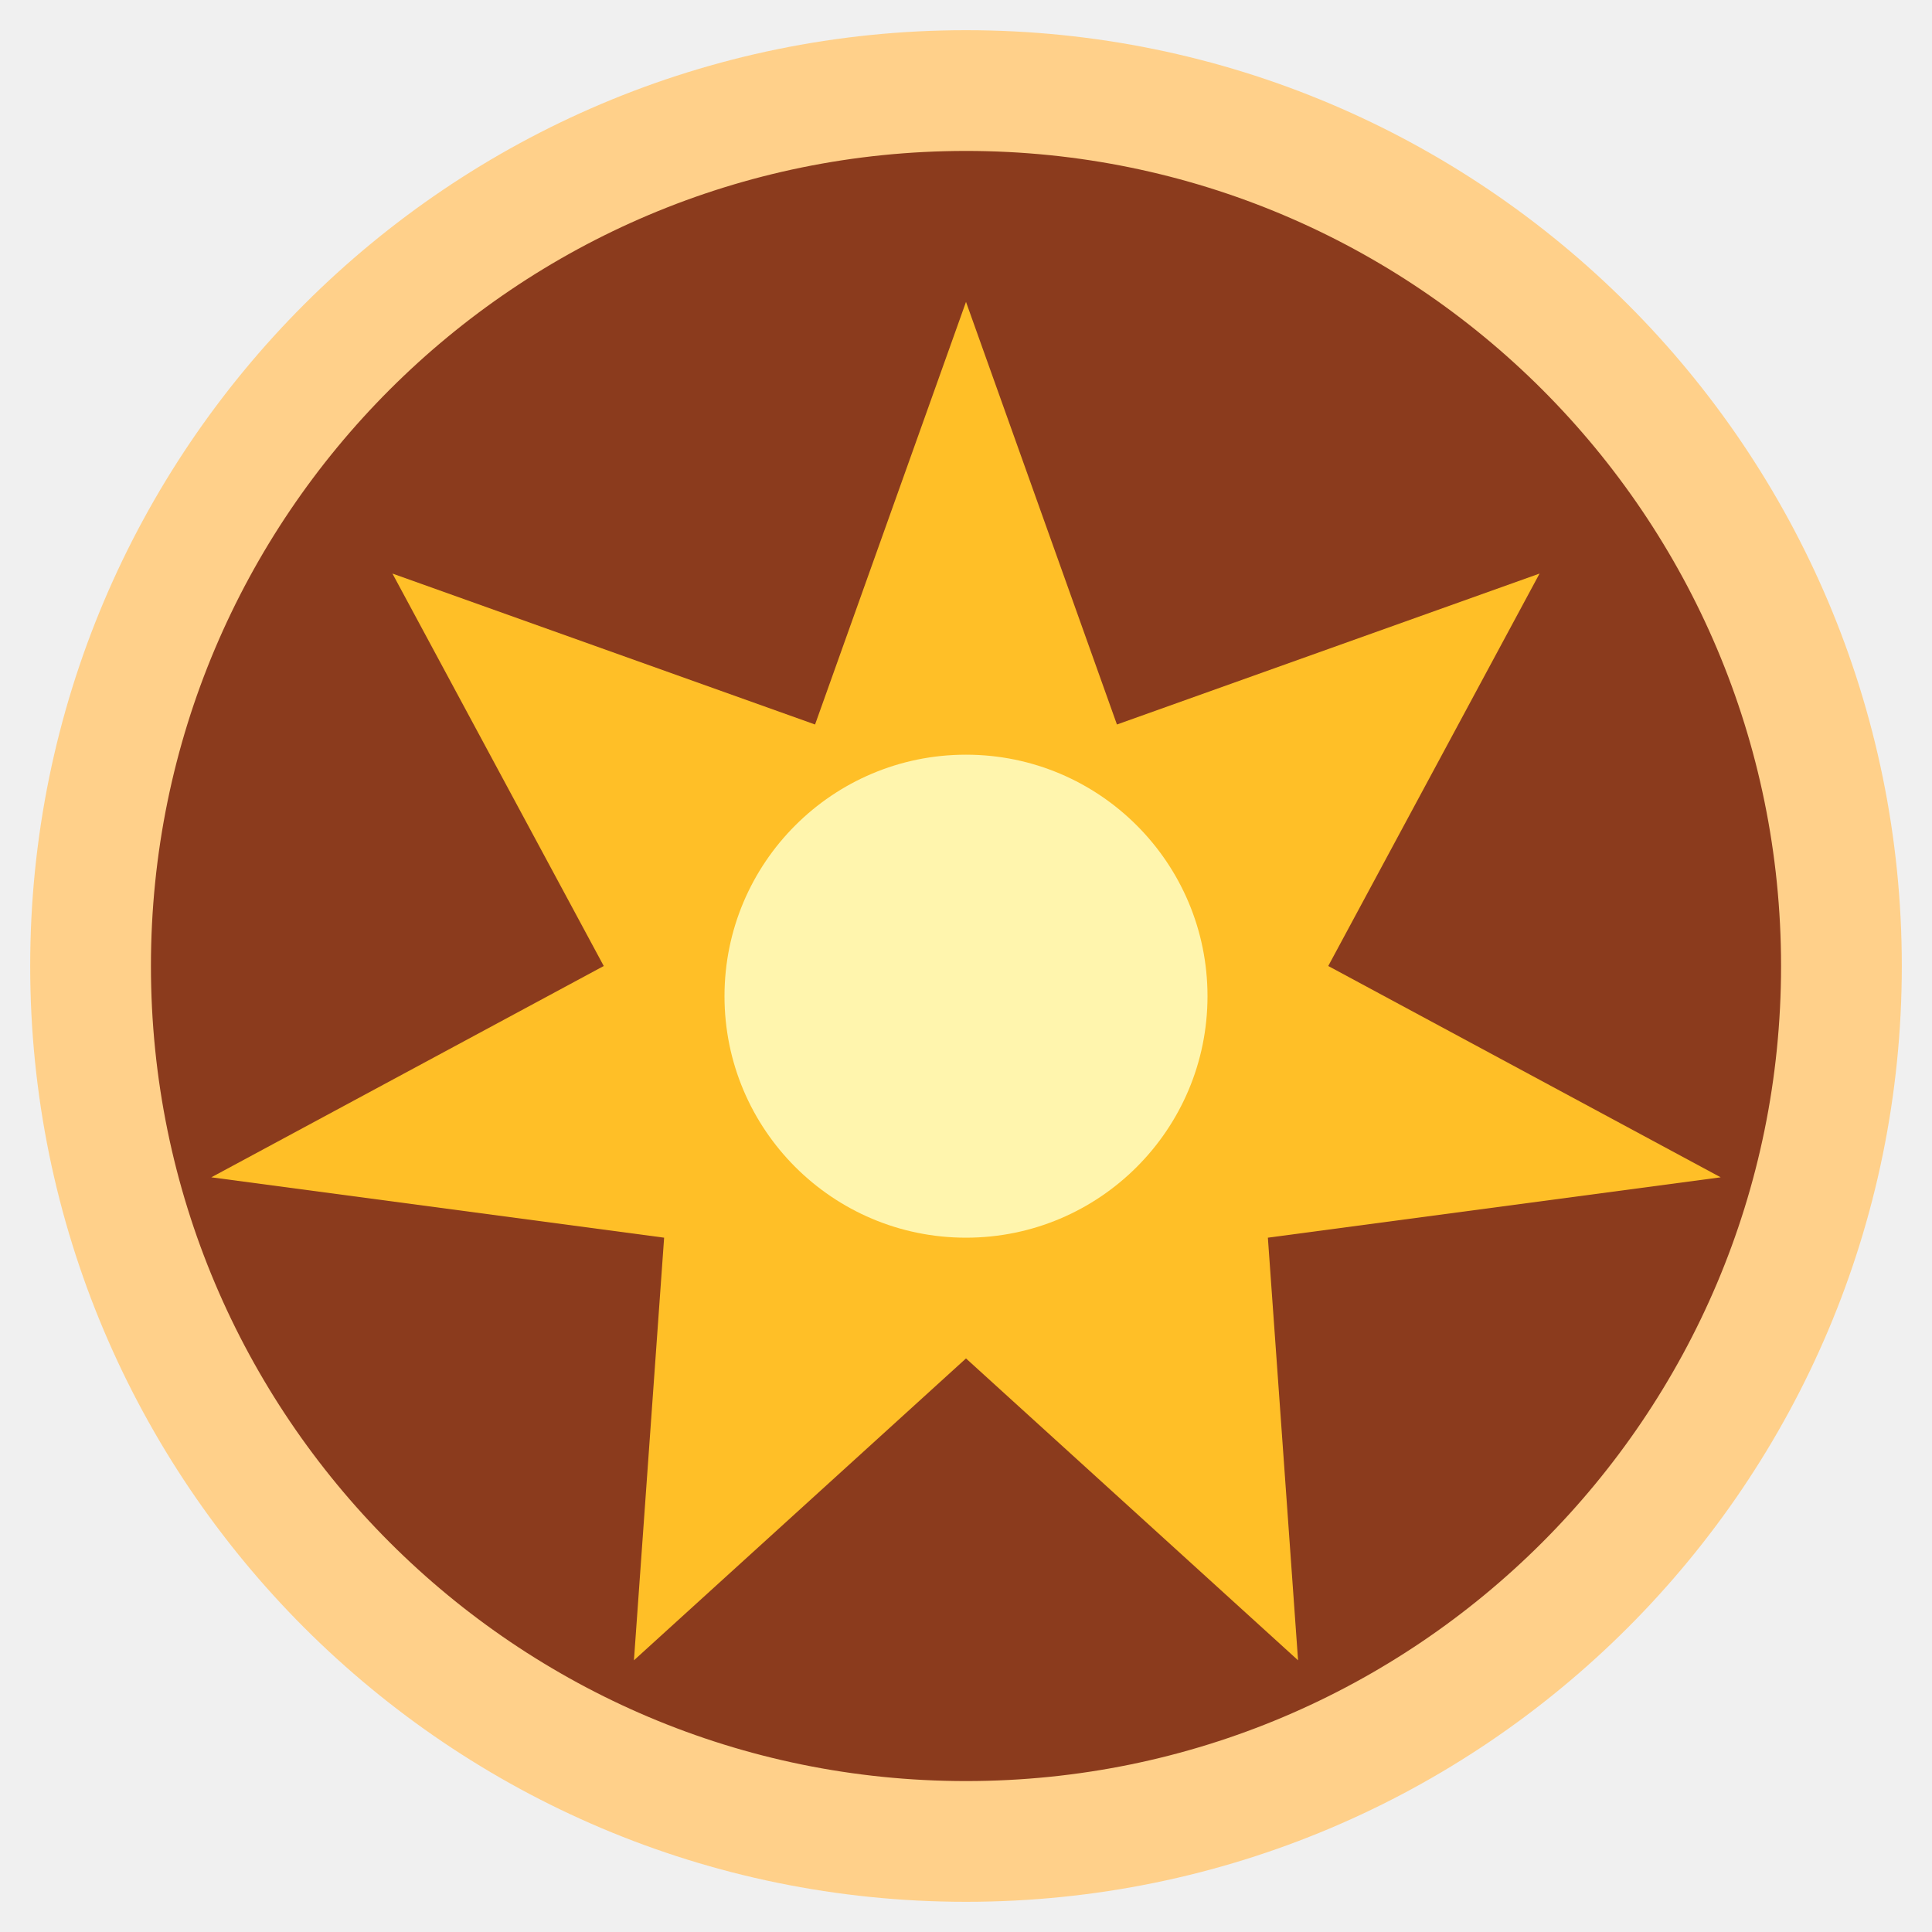
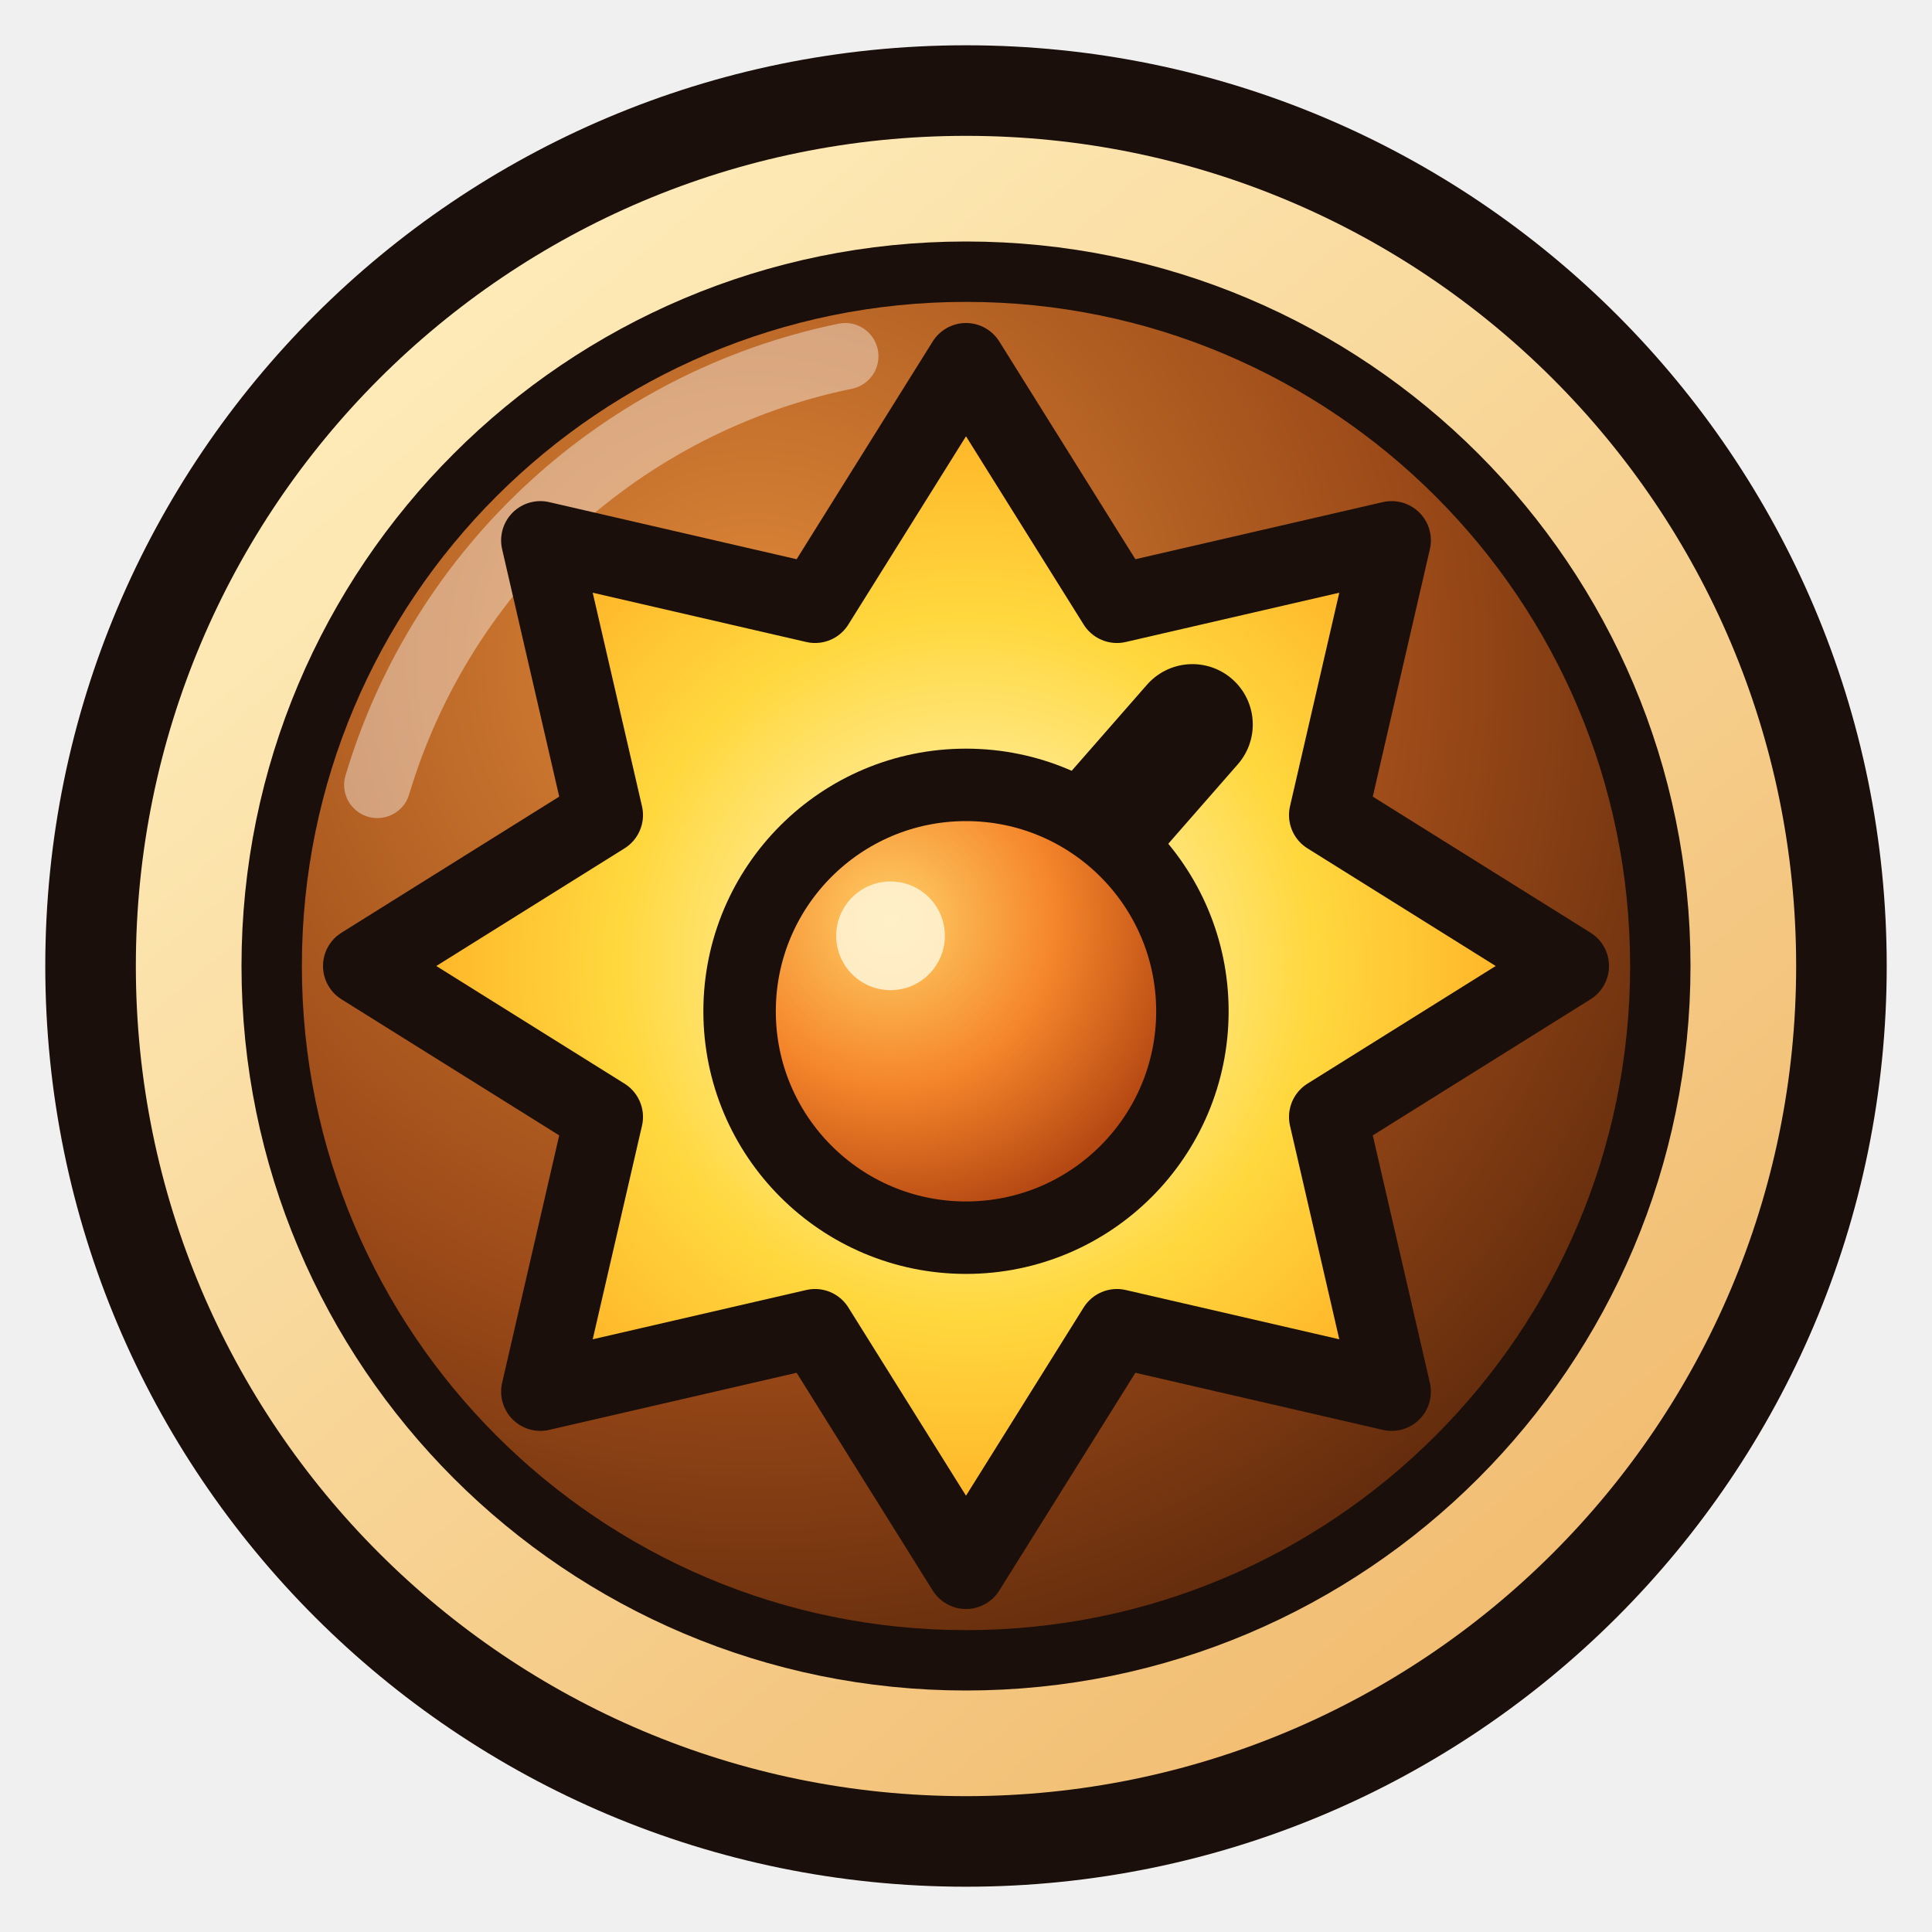
<svg xmlns="http://www.w3.org/2000/svg" width="64" height="64" viewBox="0 0 64 64">
-   <circle cx="32" cy="32" r="29" fill="#8b3b1d" stroke="#ffd08a" stroke-width="4" />
-   <path d="m32 10 5 14 14-5-7 13 13 7-15 2 1 14-11-10-11 10 1-14-15-2 13-7-7-13 14 5Z" fill="#ffbf27" />
-   <circle cx="32" cy="33" r="8" fill="#fff5ad" />
+   <defs>
+     <linearGradient id="ring" gradientUnits="userSpaceOnUse" x1="10" y1="6" x2="54" y2="58">
+       <stop offset="0" stop-color="#fff0c0" />
+       <stop offset="1" stop-color="#f0b86a" />
+     </linearGradient>
+     <radialGradient id="disc" gradientUnits="userSpaceOnUse" cx="25" cy="22" r="40">
+       <stop offset="0" stop-color="#e08a3a" />
+       <stop offset="0.55" stop-color="#9c4a18" />
+       <stop offset="1" stop-color="#4a1f08" />
+     </radialGradient>
+     <radialGradient id="blast" gradientUnits="userSpaceOnUse" cx="32" cy="32" r="21">
+       <stop offset="0" stop-color="#fffbe0" />
+       <stop offset="0.55" stop-color="#ffd83e" />
+       <stop offset="1" stop-color="#ffa51e" />
+     </radialGradient>
+     <radialGradient id="ball" gradientUnits="userSpaceOnUse" cx="29.5" cy="30.5" r="11">
+       <stop offset="0" stop-color="#ffd067" />
+       <stop offset="0.5" stop-color="#f5852a" />
+       <stop offset="1" stop-color="#a83c0e" />
+     </radialGradient>
+   </defs>
+   <circle cx="32" cy="32" r="30.5" fill="#1a0f0a" />
+   <circle cx="32" cy="32" r="27.5" fill="url(#ring)" />
+   <circle cx="32" cy="32" r="23" fill="url(#disc)" stroke="#1a0f0a" stroke-width="2" />
+   <path d="M12.5 26A20.5 20.5 0 0 1 28 11.8" fill="none" stroke="#ffffff" stroke-width="2.2" stroke-linecap="round" opacity="0.4" />
+   <path d="M32.0 12.0L37.0 20.0L46.1 17.9L44.0 27.0L52.0 32.0L44.0 37.0L46.1 46.1L37.0 44.0L32.0 52.0L27.0 44.0L17.9 46.1L20.0 37.0L12.0 32.0L20.0 27.0L17.9 17.9L27.0 20.0Z" fill="url(#blast)" stroke="#1a0f0a" stroke-width="2.6" stroke-linejoin="round" stroke-linecap="round" />
+   <path d="M36 28L39.5 24" stroke="#1a0f0a" stroke-width="4" stroke-linecap="round" />
+   <circle cx="32" cy="33.5" r="7.5" fill="url(#ball)" stroke="#1a0f0a" stroke-width="2.4" />
+   <circle cx="29.5" cy="31" r="1.8" fill="#fff6d8" opacity="0.85" />
</svg>
